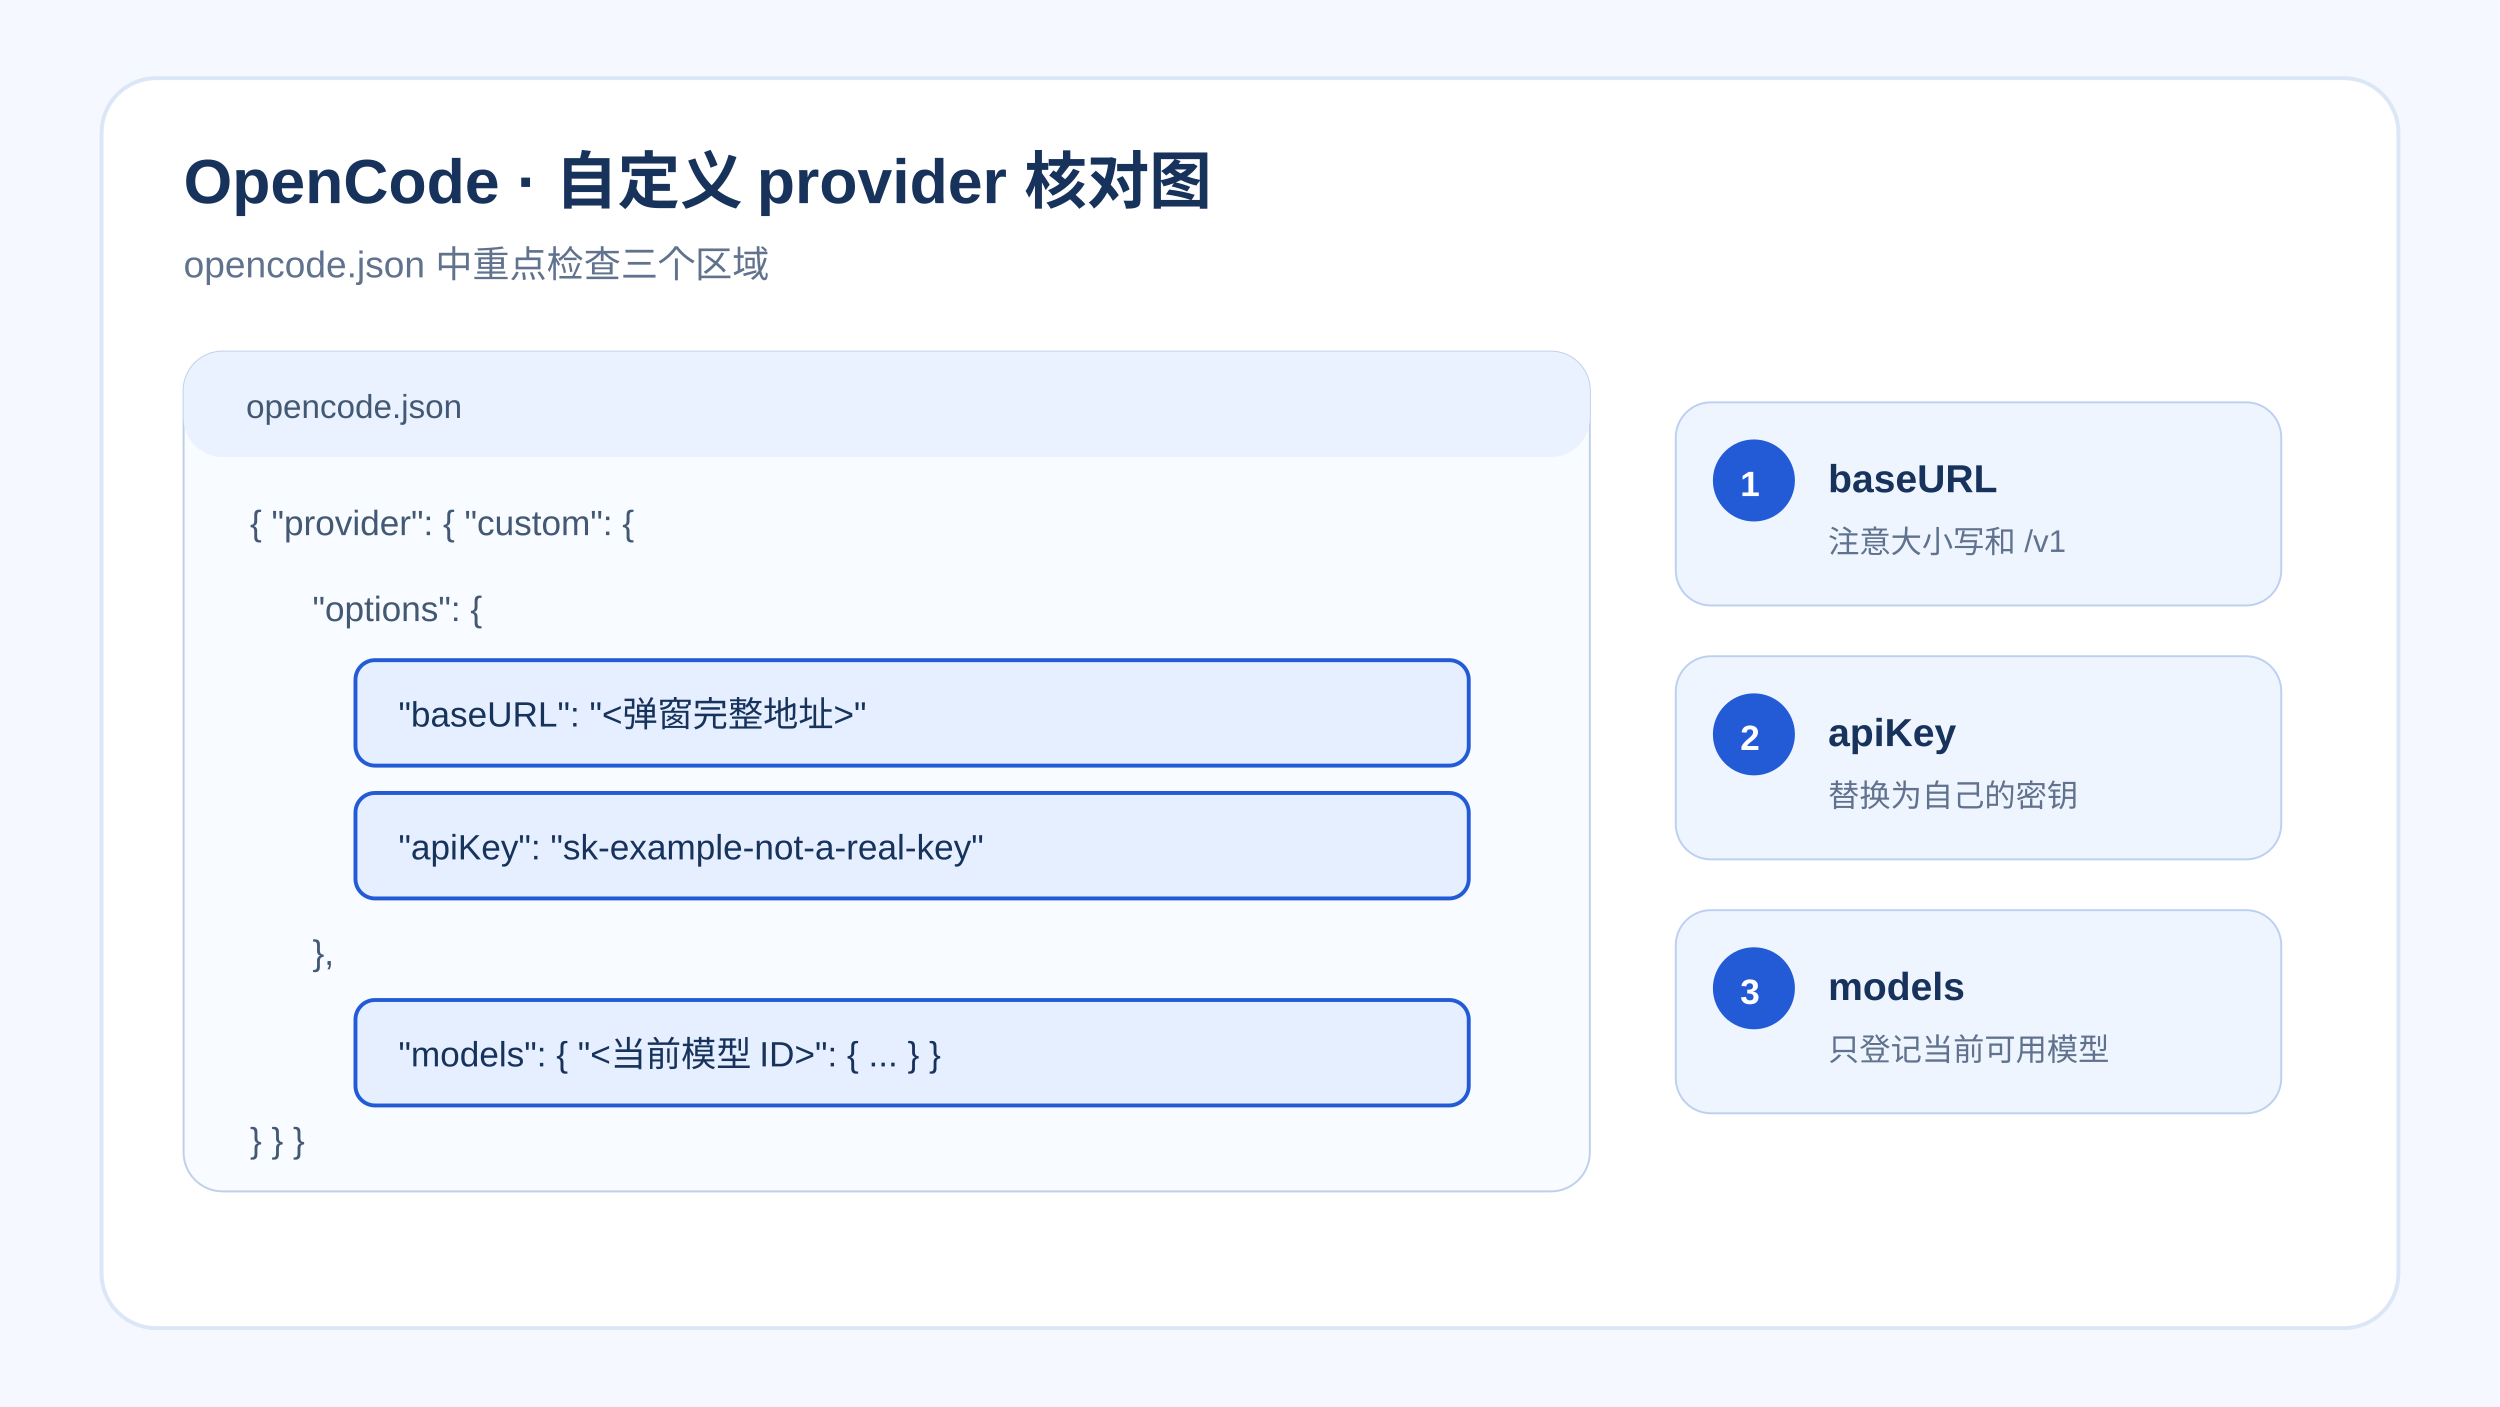
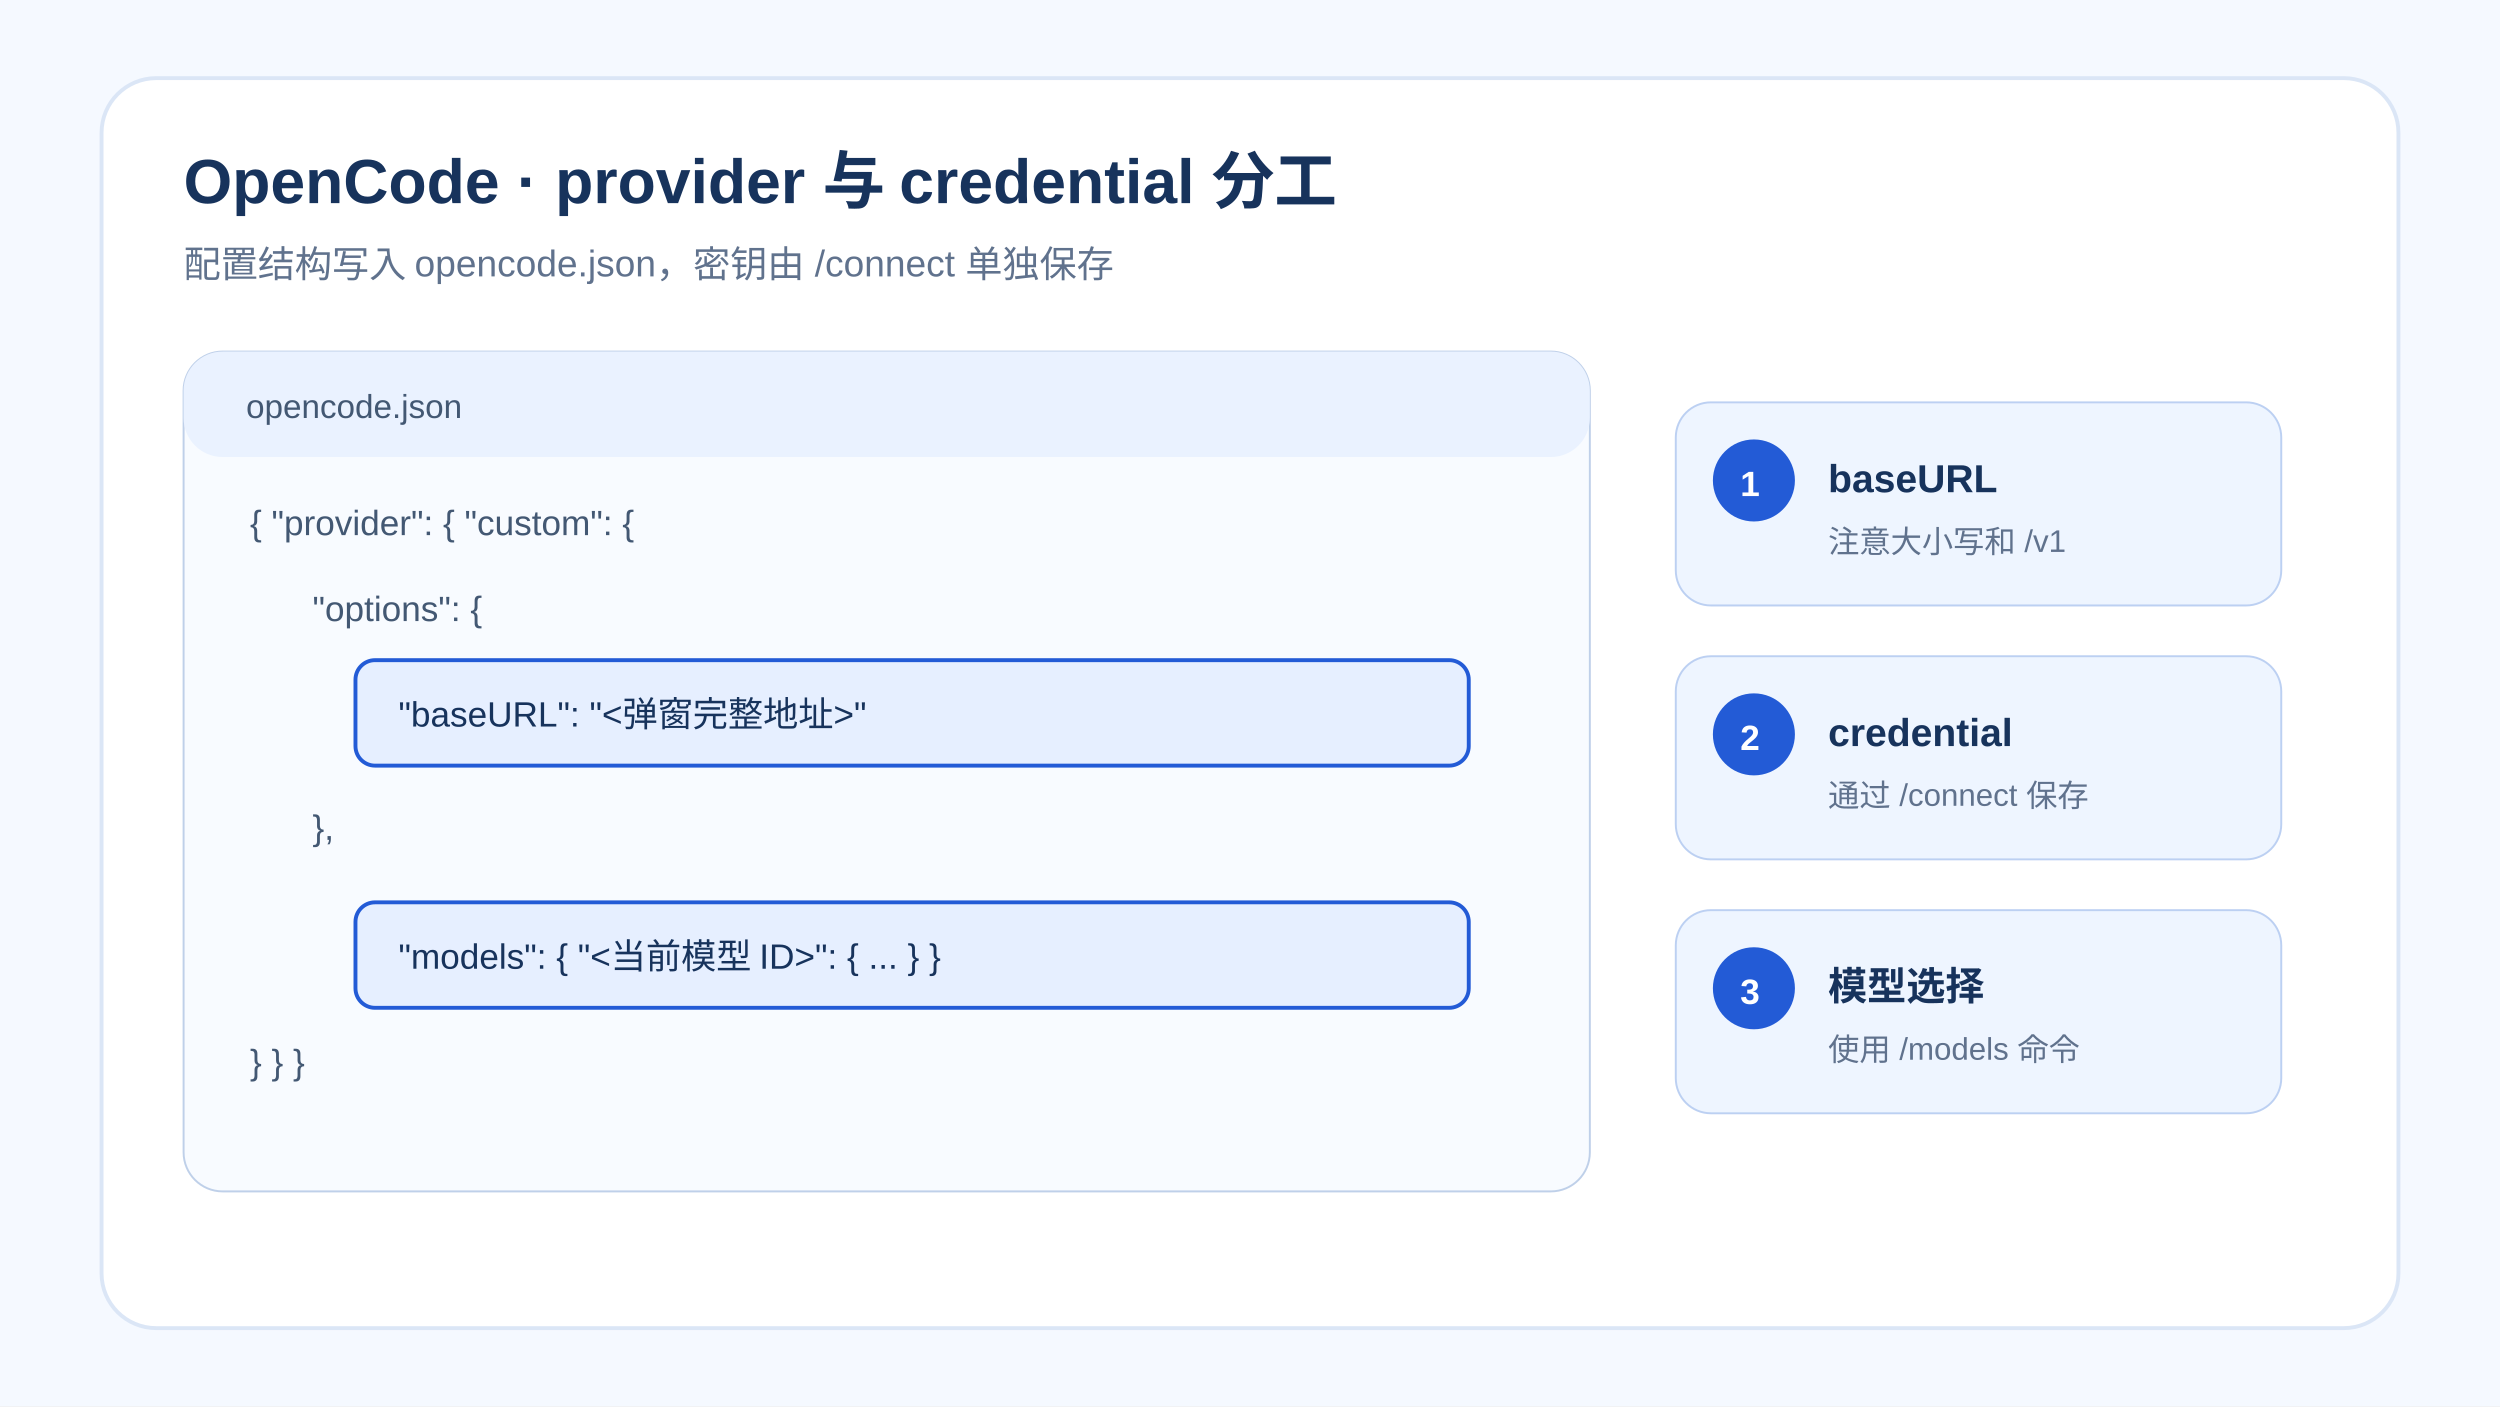
<svg xmlns="http://www.w3.org/2000/svg" viewBox="0 0 1280 720" width="1280" height="720">
  <rect width="1280" height="720" fill="#f5f9ff" />
  <rect x="52" y="40" width="1176" height="640" rx="28" fill="#fff" stroke="#dbe6f6" stroke-width="2" />
  <g font-family="Arial, PingFang SC, sans-serif">
-     <text x="94" y="104" fill="#17335c" font-size="32" font-weight="700">OpenCode · 自定义 provider 核对图</text>
-     <text x="94" y="142" fill="#60728d" font-size="19">opencode.json 中重点检查三个区域</text>
+     <text x="94" y="104" fill="#17335c" font-size="32" font-weight="700">OpenCode · provider 与 credential 分工</text>
+     <text x="94" y="142" fill="#60728d" font-size="19">配置结构写入 opencode.json，密钥由 /connect 单独保存</text>
    <rect x="94" y="180" width="720" height="430" rx="20" fill="#f8fbff" stroke="#bfd0e9" />
    <rect x="94" y="180" width="720" height="54" rx="20" fill="#eaf2ff" />
    <text x="126" y="214" fill="#435873" font-size="17">opencode.json</text>
    <text x="128" y="274" fill="#435873" font-size="18">{ "provider": { "custom": {</text>
    <text x="160" y="318" fill="#435873" font-size="18">"options": {</text>
    <rect x="182" y="338" width="570" height="54" rx="10" fill="#e6efff" stroke="#235bd6" stroke-width="2" />
    <text x="204" y="372" fill="#17335c" font-size="18">"baseURL": "&lt;弹窗完整地址&gt;"</text>
-     <rect x="182" y="406" width="570" height="54" rx="10" fill="#e6efff" stroke="#235bd6" stroke-width="2" />
-     <text x="204" y="440" fill="#17335c" font-size="18">"apiKey": "sk-example-not-a-real-key"</text>
-     <text x="160" y="494" fill="#435873" font-size="18">},</text>
-     <rect x="182" y="512" width="570" height="54" rx="10" fill="#e6efff" stroke="#235bd6" stroke-width="2" />
-     <text x="204" y="546" fill="#17335c" font-size="18">"models": { "&lt;当前模型 ID&gt;": { ... } }</text>
-     <text x="128" y="590" fill="#435873" font-size="18">} } }</text>
+     <text x="160" y="430" fill="#435873" font-size="18">},</text>
+     <rect x="182" y="462" width="570" height="54" rx="10" fill="#e6efff" stroke="#235bd6" stroke-width="2" />
+     <text x="204" y="496" fill="#17335c" font-size="18">"models": { "&lt;当前模型 ID&gt;": { ... } }</text>
+     <text x="128" y="550" fill="#435873" font-size="18">} } }</text>
    <rect x="858" y="206" width="310" height="104" rx="18" fill="#eef5ff" stroke="#bcd0f2" />
    <circle cx="898" cy="246" r="21" fill="#235bd6" />
    <text x="891" y="254" fill="#fff" font-size="18" font-weight="700">1</text>
    <text x="936" y="252" fill="#17335c" font-size="20" font-weight="700">baseURL</text>
    <text x="936" y="283" fill="#60728d" font-size="16">注意大小写和 /v1</text>
    <rect x="858" y="336" width="310" height="104" rx="18" fill="#eef5ff" stroke="#bcd0f2" />
    <circle cx="898" cy="376" r="21" fill="#235bd6" />
    <text x="891" y="384" fill="#fff" font-size="18" font-weight="700">2</text>
-     <text x="936" y="382" fill="#17335c" font-size="20" font-weight="700">apiKey</text>
-     <text x="936" y="413" fill="#60728d" font-size="16">替换为自己的密钥</text>
+     <text x="936" y="382" fill="#17335c" font-size="20" font-weight="700">credential</text>
+     <text x="936" y="413" fill="#60728d" font-size="16">通过 /connect 保存</text>
    <rect x="858" y="466" width="310" height="104" rx="18" fill="#eef5ff" stroke="#bcd0f2" />
    <circle cx="898" cy="506" r="21" fill="#235bd6" />
    <text x="891" y="514" fill="#fff" font-size="18" font-weight="700">3</text>
-     <text x="936" y="512" fill="#17335c" font-size="20" font-weight="700">models</text>
-     <text x="936" y="543" fill="#60728d" font-size="16">只登记当前可用模型</text>
+     <text x="936" y="512" fill="#17335c" font-size="20" font-weight="700">模型选择</text>
+     <text x="936" y="543" fill="#60728d" font-size="16">使用 /models 命令</text>
  </g>
</svg>
